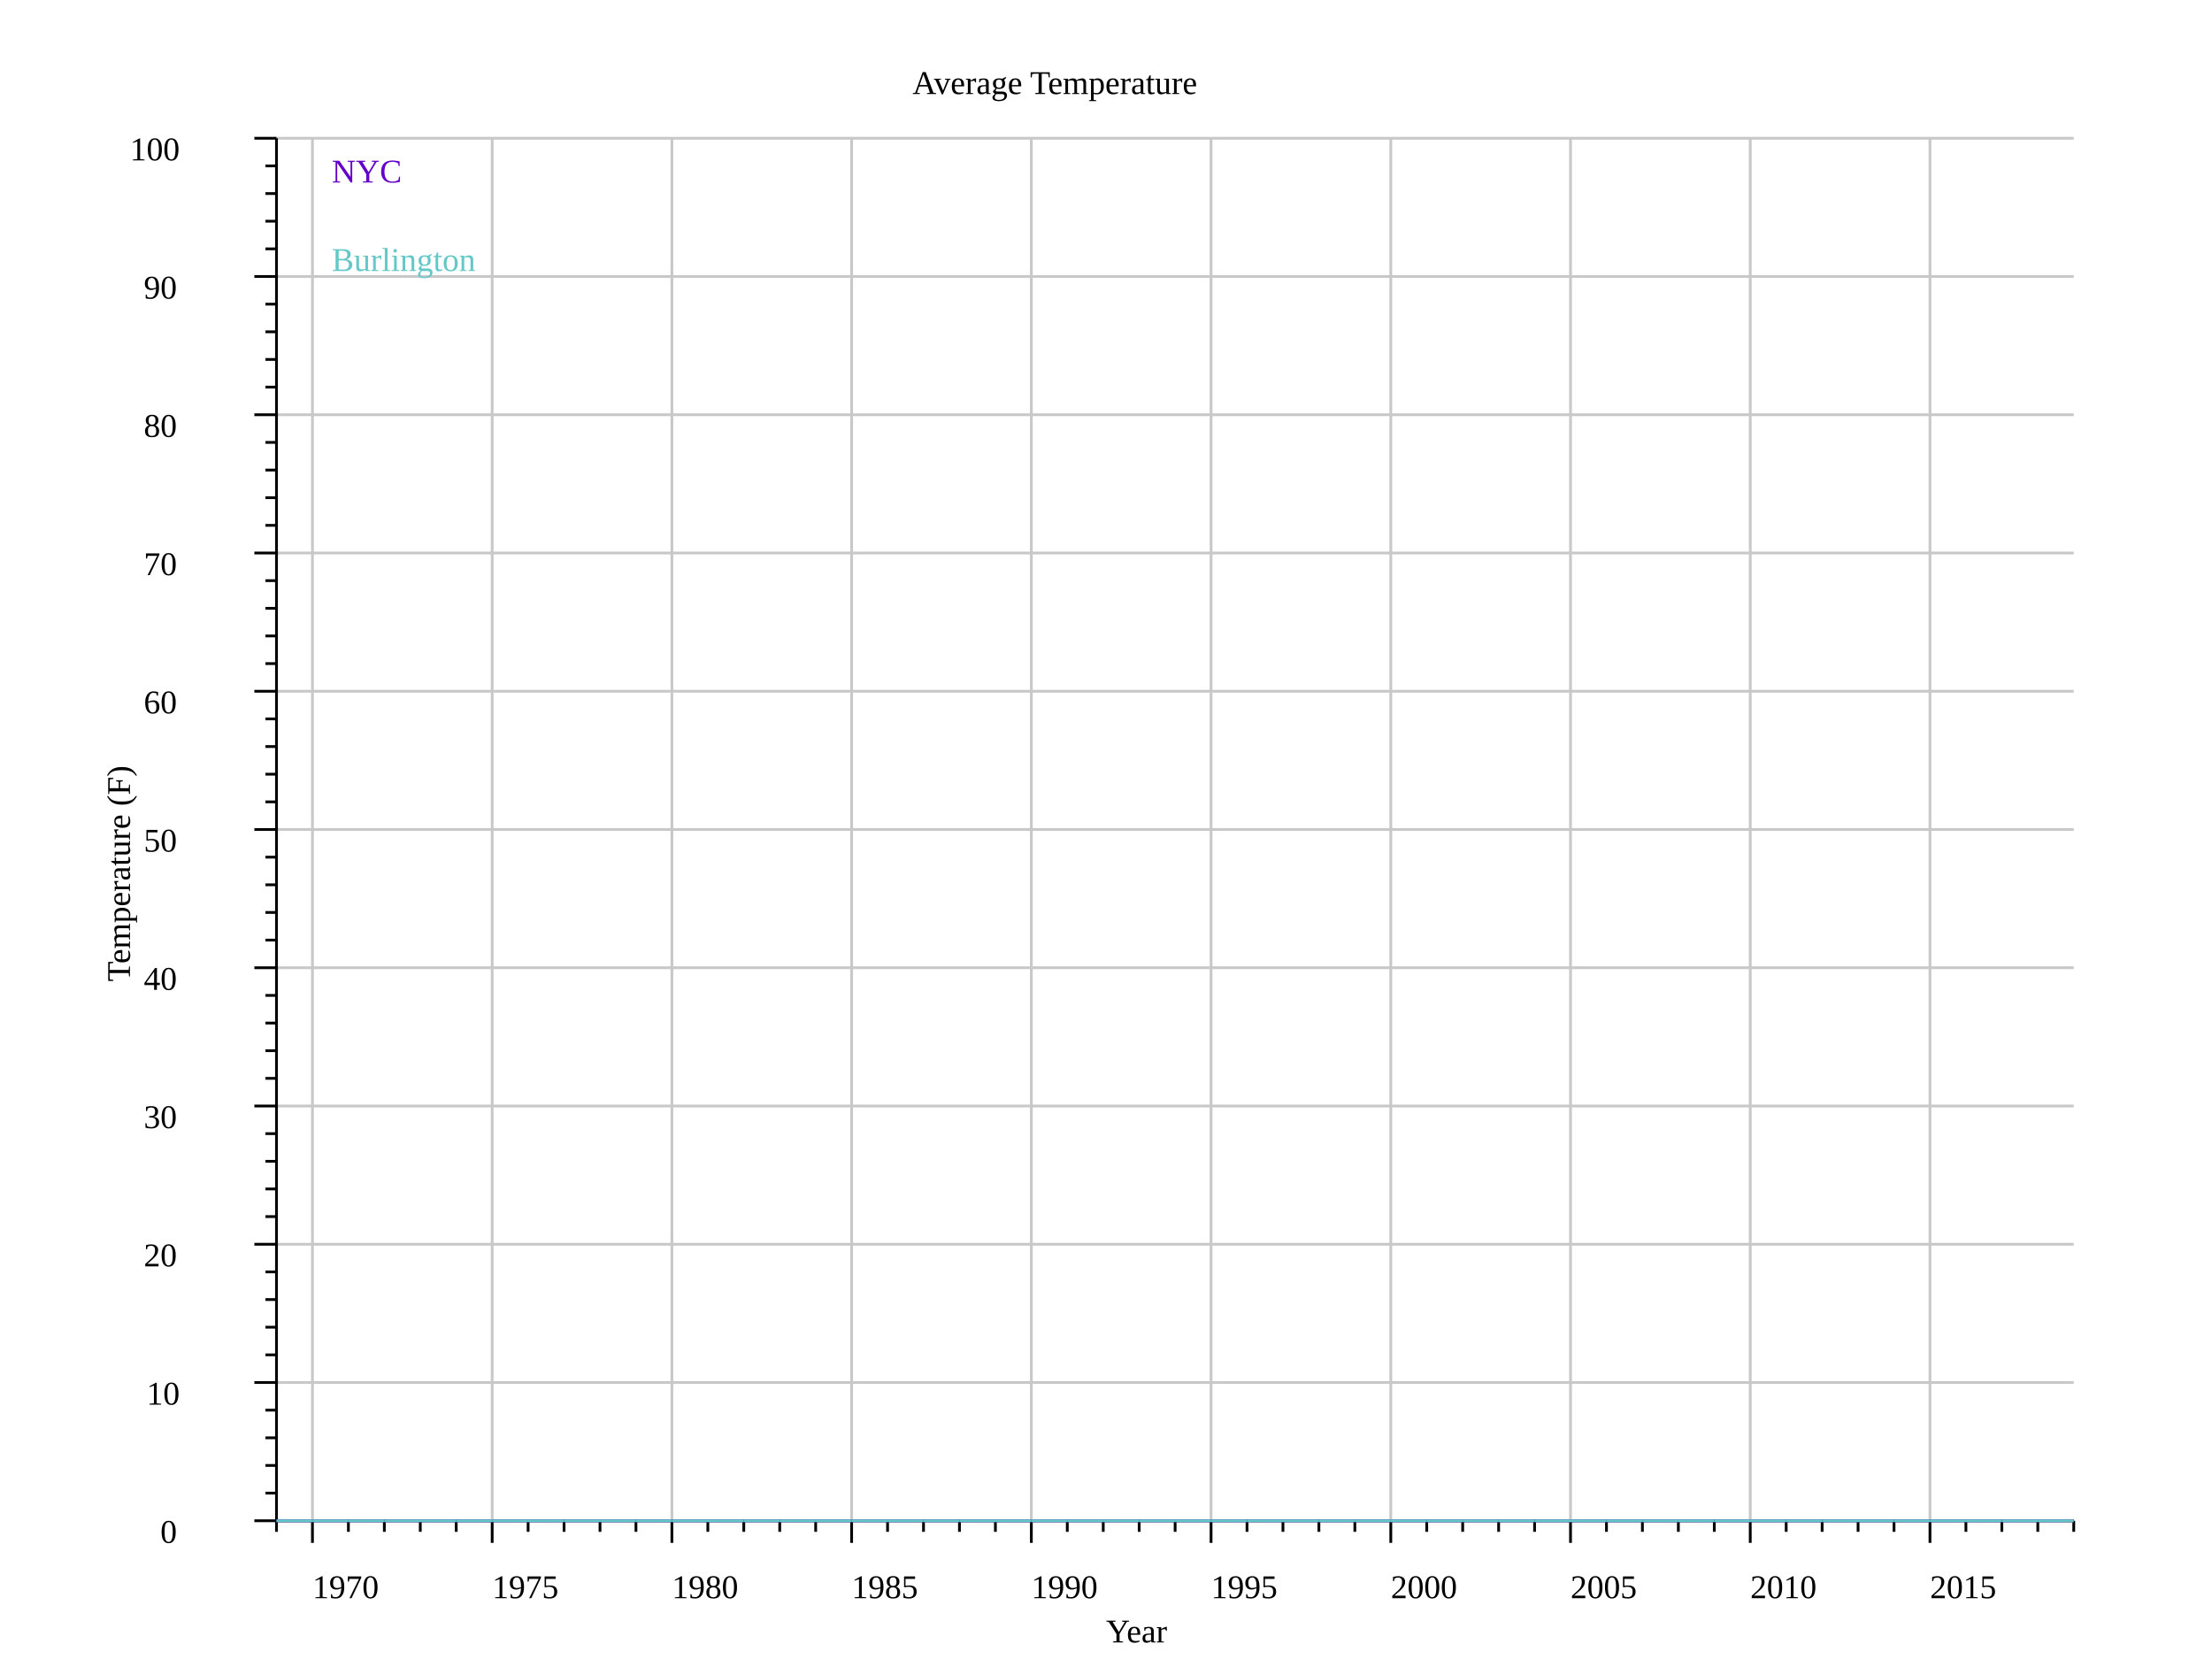
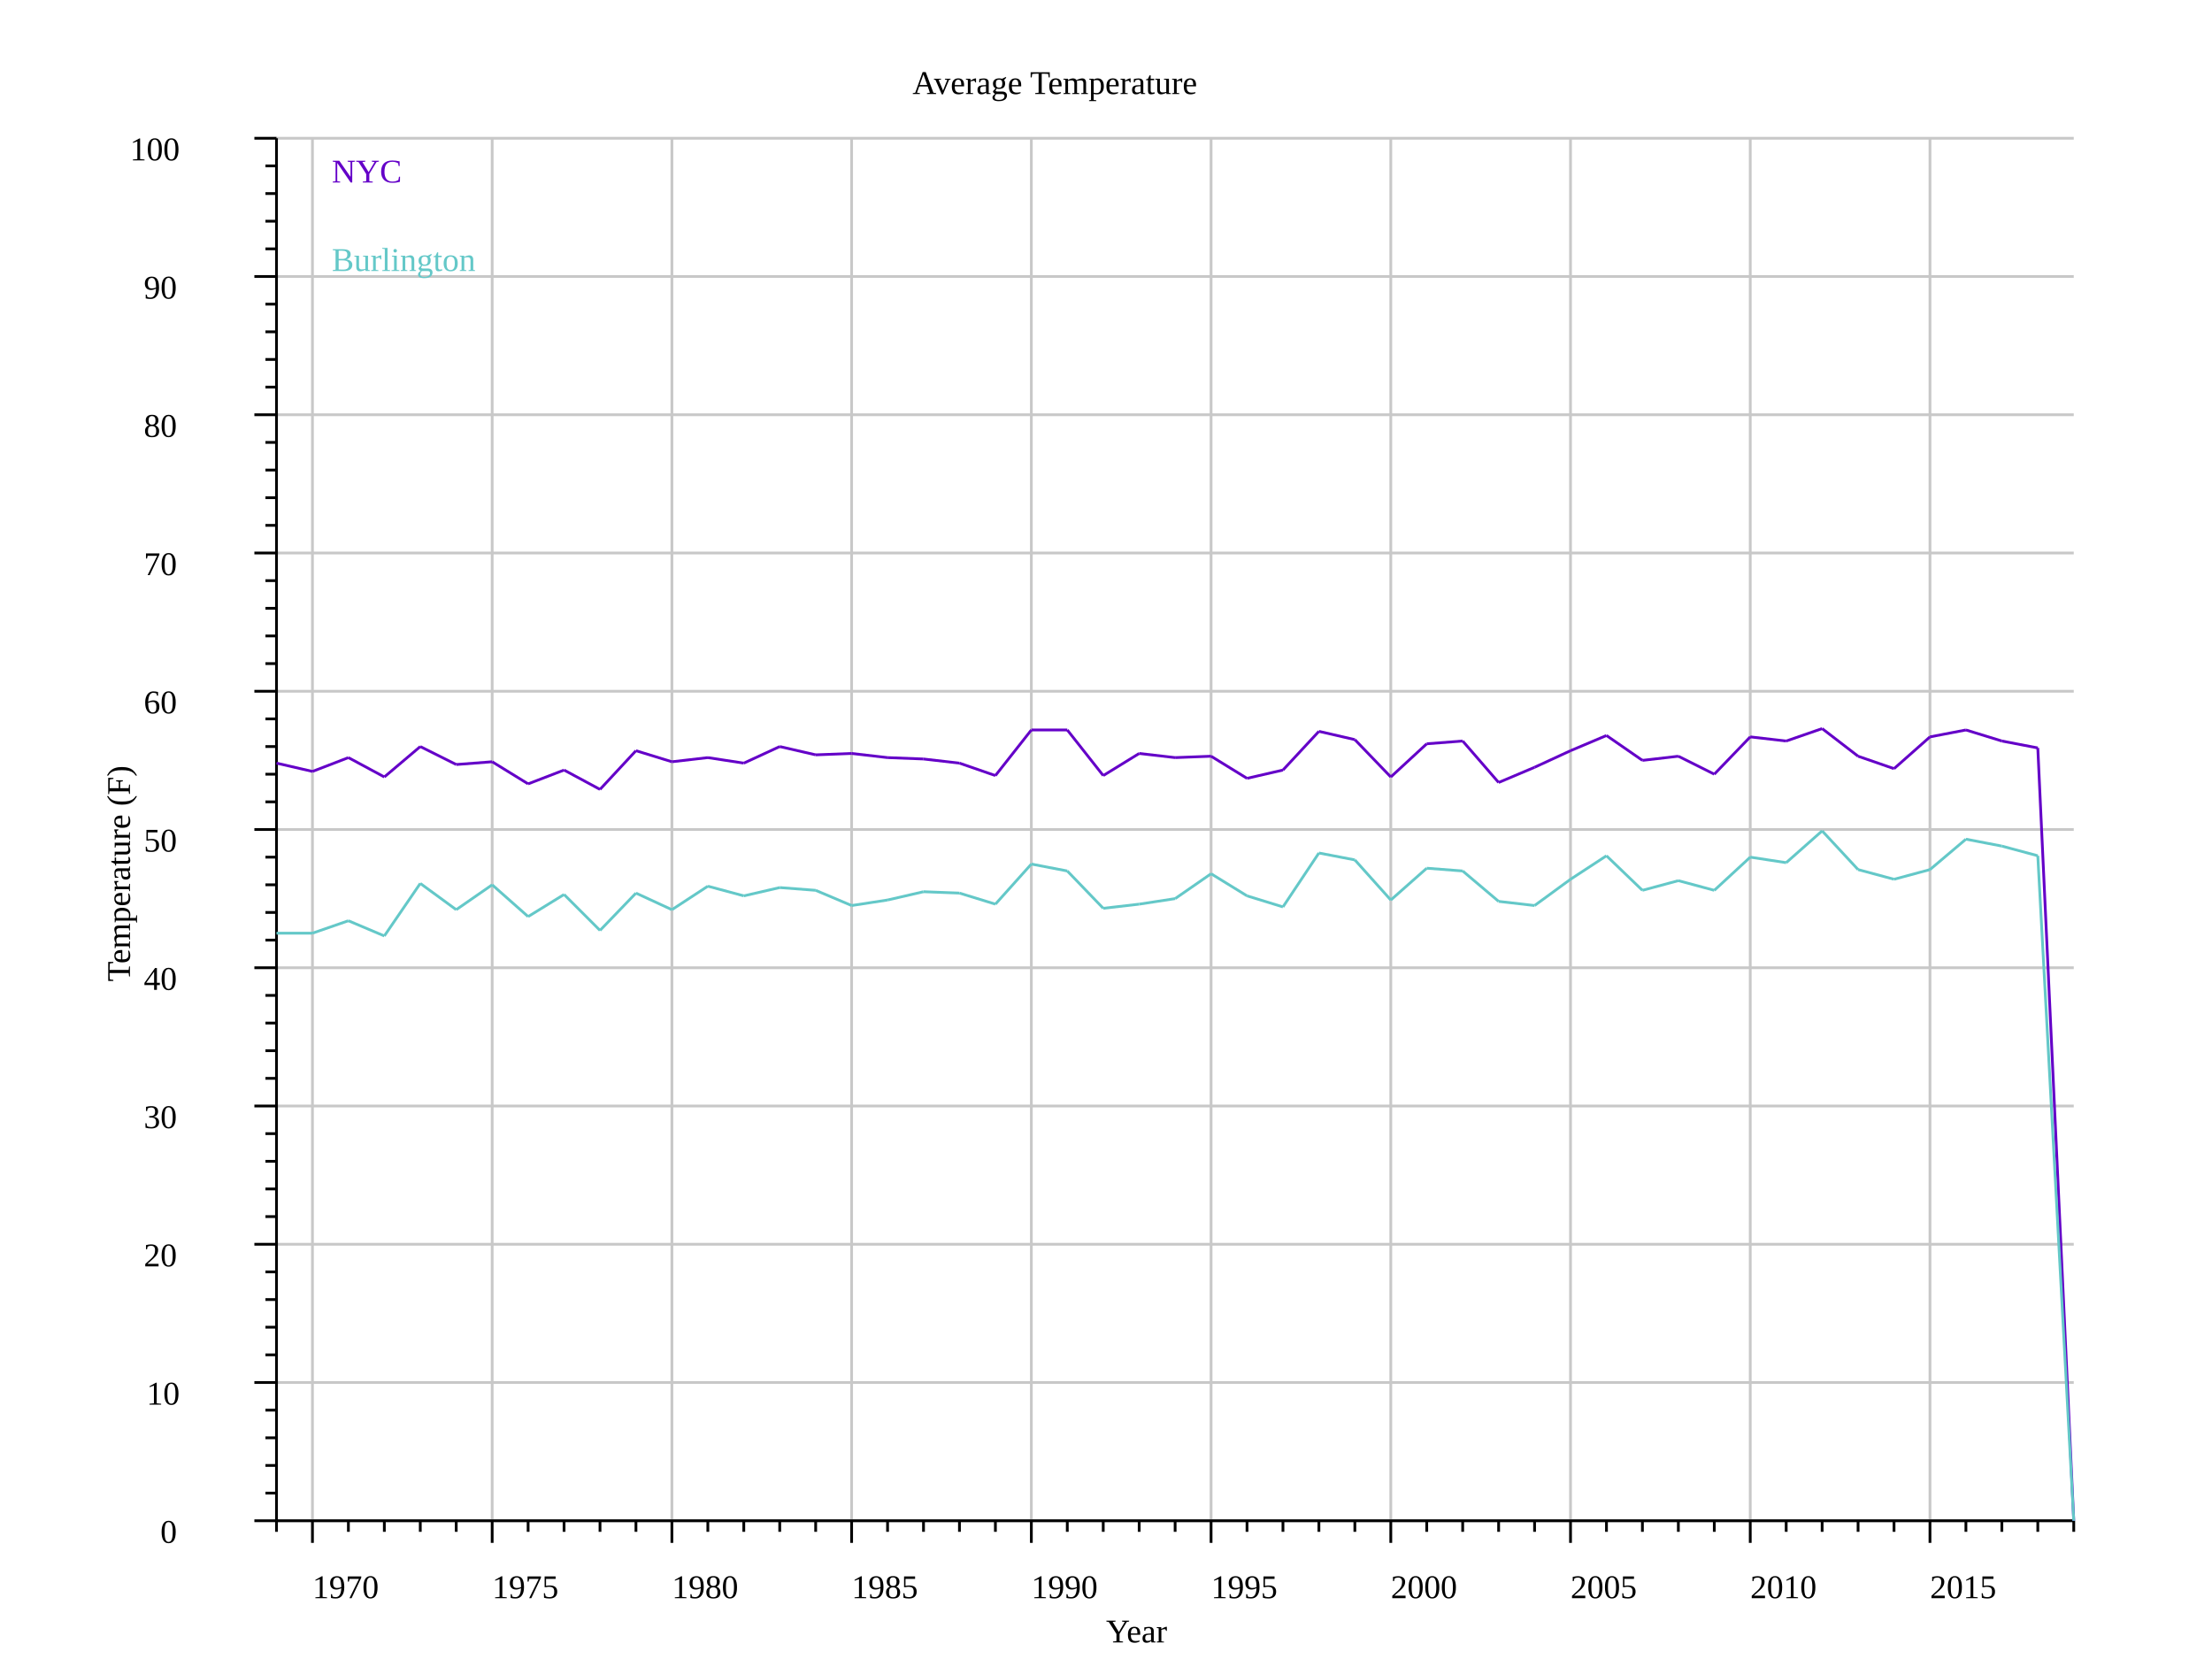
<svg xmlns="http://www.w3.org/2000/svg" version="1.1" baseProfile="full" width="800" height="600">
  <clipPath>
    <rect x="0" y="0" width="800" height="600" fill="rgb(0,0,0)" />
  </clipPath>
  <text x="330" y="34" fill="rgb(0,0,0)">
Average Temperature</text>
  <line x1="113" y1="50" x2="113" y2="550" stroke="rgb(200,200,200)" />
  <line x1="178" y1="50" x2="178" y2="550" stroke="rgb(200,200,200)" />
  <line x1="243" y1="50" x2="243" y2="550" stroke="rgb(200,200,200)" />
  <line x1="308" y1="50" x2="308" y2="550" stroke="rgb(200,200,200)" />
  <line x1="373" y1="50" x2="373" y2="550" stroke="rgb(200,200,200)" />
  <line x1="438" y1="50" x2="438" y2="550" stroke="rgb(200,200,200)" />
  <line x1="503" y1="50" x2="503" y2="550" stroke="rgb(200,200,200)" />
  <line x1="568" y1="50" x2="568" y2="550" stroke="rgb(200,200,200)" />
  <line x1="633" y1="50" x2="633" y2="550" stroke="rgb(200,200,200)" />
  <line x1="698" y1="50" x2="698" y2="550" stroke="rgb(200,200,200)" />
  <line x1="100" y1="550" x2="750" y2="550" stroke="rgb(200,200,200)" />
  <line x1="100" y1="500" x2="750" y2="500" stroke="rgb(200,200,200)" />
  <line x1="100" y1="450" x2="750" y2="450" stroke="rgb(200,200,200)" />
  <line x1="100" y1="400" x2="750" y2="400" stroke="rgb(200,200,200)" />
  <line x1="100" y1="350" x2="750" y2="350" stroke="rgb(200,200,200)" />
  <line x1="100" y1="300" x2="750" y2="300" stroke="rgb(200,200,200)" />
  <line x1="100" y1="250" x2="750" y2="250" stroke="rgb(200,200,200)" />
  <line x1="100" y1="200" x2="750" y2="200" stroke="rgb(200,200,200)" />
  <line x1="100" y1="150" x2="750" y2="150" stroke="rgb(200,200,200)" />
  <line x1="100" y1="100" x2="750" y2="100" stroke="rgb(200,200,200)" />
  <line x1="100" y1="50" x2="750" y2="50" stroke="rgb(200,200,200)" />
  <line x1="100" y1="550" x2="750" y2="550" stroke="rgb(0,0,0)" />
  <line x1="100" y1="550" x2="100" y2="554" stroke="rgb(0,0,0)" />
  <text x="113" y="578" fill="rgb(0,0,0)">
1970</text>
  <line x1="113" y1="550" x2="113" y2="558" stroke="rgb(0,0,0)" />
  <line x1="126" y1="550" x2="126" y2="554" stroke="rgb(0,0,0)" />
  <line x1="139" y1="550" x2="139" y2="554" stroke="rgb(0,0,0)" />
  <line x1="152" y1="550" x2="152" y2="554" stroke="rgb(0,0,0)" />
  <line x1="165" y1="550" x2="165" y2="554" stroke="rgb(0,0,0)" />
  <text x="178" y="578" fill="rgb(0,0,0)">
1975</text>
  <line x1="178" y1="550" x2="178" y2="558" stroke="rgb(0,0,0)" />
  <line x1="191" y1="550" x2="191" y2="554" stroke="rgb(0,0,0)" />
  <line x1="204" y1="550" x2="204" y2="554" stroke="rgb(0,0,0)" />
  <line x1="217" y1="550" x2="217" y2="554" stroke="rgb(0,0,0)" />
  <line x1="230" y1="550" x2="230" y2="554" stroke="rgb(0,0,0)" />
  <text x="243" y="578" fill="rgb(0,0,0)">
1980</text>
  <line x1="243" y1="550" x2="243" y2="558" stroke="rgb(0,0,0)" />
  <line x1="256" y1="550" x2="256" y2="554" stroke="rgb(0,0,0)" />
  <line x1="269" y1="550" x2="269" y2="554" stroke="rgb(0,0,0)" />
  <line x1="282" y1="550" x2="282" y2="554" stroke="rgb(0,0,0)" />
  <line x1="295" y1="550" x2="295" y2="554" stroke="rgb(0,0,0)" />
  <text x="308" y="578" fill="rgb(0,0,0)">
1985</text>
  <line x1="308" y1="550" x2="308" y2="558" stroke="rgb(0,0,0)" />
  <line x1="321" y1="550" x2="321" y2="554" stroke="rgb(0,0,0)" />
  <line x1="334" y1="550" x2="334" y2="554" stroke="rgb(0,0,0)" />
  <line x1="347" y1="550" x2="347" y2="554" stroke="rgb(0,0,0)" />
  <line x1="360" y1="550" x2="360" y2="554" stroke="rgb(0,0,0)" />
  <text x="373" y="578" fill="rgb(0,0,0)">
1990</text>
  <line x1="373" y1="550" x2="373" y2="558" stroke="rgb(0,0,0)" />
  <line x1="386" y1="550" x2="386" y2="554" stroke="rgb(0,0,0)" />
  <line x1="399" y1="550" x2="399" y2="554" stroke="rgb(0,0,0)" />
  <line x1="412" y1="550" x2="412" y2="554" stroke="rgb(0,0,0)" />
  <line x1="425" y1="550" x2="425" y2="554" stroke="rgb(0,0,0)" />
  <text x="438" y="578" fill="rgb(0,0,0)">
1995</text>
  <line x1="438" y1="550" x2="438" y2="558" stroke="rgb(0,0,0)" />
  <line x1="451" y1="550" x2="451" y2="554" stroke="rgb(0,0,0)" />
  <line x1="464" y1="550" x2="464" y2="554" stroke="rgb(0,0,0)" />
  <line x1="477" y1="550" x2="477" y2="554" stroke="rgb(0,0,0)" />
  <line x1="490" y1="550" x2="490" y2="554" stroke="rgb(0,0,0)" />
  <text x="503" y="578" fill="rgb(0,0,0)">
2000</text>
  <line x1="503" y1="550" x2="503" y2="558" stroke="rgb(0,0,0)" />
  <line x1="516" y1="550" x2="516" y2="554" stroke="rgb(0,0,0)" />
  <line x1="529" y1="550" x2="529" y2="554" stroke="rgb(0,0,0)" />
  <line x1="542" y1="550" x2="542" y2="554" stroke="rgb(0,0,0)" />
  <line x1="555" y1="550" x2="555" y2="554" stroke="rgb(0,0,0)" />
  <text x="568" y="578" fill="rgb(0,0,0)">
2005</text>
  <line x1="568" y1="550" x2="568" y2="558" stroke="rgb(0,0,0)" />
  <line x1="581" y1="550" x2="581" y2="554" stroke="rgb(0,0,0)" />
  <line x1="594" y1="550" x2="594" y2="554" stroke="rgb(0,0,0)" />
  <line x1="607" y1="550" x2="607" y2="554" stroke="rgb(0,0,0)" />
  <line x1="620" y1="550" x2="620" y2="554" stroke="rgb(0,0,0)" />
  <text x="633" y="578" fill="rgb(0,0,0)">
2010</text>
  <line x1="633" y1="550" x2="633" y2="558" stroke="rgb(0,0,0)" />
  <line x1="646" y1="550" x2="646" y2="554" stroke="rgb(0,0,0)" />
  <line x1="659" y1="550" x2="659" y2="554" stroke="rgb(0,0,0)" />
  <line x1="672" y1="550" x2="672" y2="554" stroke="rgb(0,0,0)" />
  <line x1="685" y1="550" x2="685" y2="554" stroke="rgb(0,0,0)" />
  <text x="698" y="578" fill="rgb(0,0,0)">
2015</text>
  <line x1="698" y1="550" x2="698" y2="558" stroke="rgb(0,0,0)" />
  <line x1="711" y1="550" x2="711" y2="554" stroke="rgb(0,0,0)" />
  <line x1="724" y1="550" x2="724" y2="554" stroke="rgb(0,0,0)" />
  <line x1="737" y1="550" x2="737" y2="554" stroke="rgb(0,0,0)" />
  <line x1="750" y1="550" x2="750" y2="554" stroke="rgb(0,0,0)" />
  <text x="400" y="594" fill="rgb(0,0,0)">
Year</text>
  <line x1="100" y1="50" x2="100" y2="550" stroke="rgb(0,0,0)" />
  <text x="58" y="558" fill="rgb(0,0,0)">
0</text>
  <line x1="100" y1="550" x2="92" y2="550" stroke="rgb(0,0,0)" />
  <line x1="100" y1="540" x2="96" y2="540" stroke="rgb(0,0,0)" />
  <line x1="100" y1="530" x2="96" y2="530" stroke="rgb(0,0,0)" />
  <line x1="100" y1="520" x2="96" y2="520" stroke="rgb(0,0,0)" />
  <line x1="100" y1="510" x2="96" y2="510" stroke="rgb(0,0,0)" />
  <text x="53" y="508" fill="rgb(0,0,0)">
10</text>
  <line x1="100" y1="500" x2="92" y2="500" stroke="rgb(0,0,0)" />
  <line x1="100" y1="490" x2="96" y2="490" stroke="rgb(0,0,0)" />
  <line x1="100" y1="480" x2="96" y2="480" stroke="rgb(0,0,0)" />
  <line x1="100" y1="470" x2="96" y2="470" stroke="rgb(0,0,0)" />
  <line x1="100" y1="460" x2="96" y2="460" stroke="rgb(0,0,0)" />
  <text x="52" y="458" fill="rgb(0,0,0)">
20</text>
  <line x1="100" y1="450" x2="92" y2="450" stroke="rgb(0,0,0)" />
  <line x1="100" y1="440" x2="96" y2="440" stroke="rgb(0,0,0)" />
  <line x1="100" y1="430" x2="96" y2="430" stroke="rgb(0,0,0)" />
  <line x1="100" y1="420" x2="96" y2="420" stroke="rgb(0,0,0)" />
  <line x1="100" y1="410" x2="96" y2="410" stroke="rgb(0,0,0)" />
  <text x="52" y="408" fill="rgb(0,0,0)">
30</text>
  <line x1="100" y1="400" x2="92" y2="400" stroke="rgb(0,0,0)" />
  <line x1="100" y1="390" x2="96" y2="390" stroke="rgb(0,0,0)" />
  <line x1="100" y1="380" x2="96" y2="380" stroke="rgb(0,0,0)" />
  <line x1="100" y1="370" x2="96" y2="370" stroke="rgb(0,0,0)" />
  <line x1="100" y1="360" x2="96" y2="360" stroke="rgb(0,0,0)" />
  <text x="52" y="358" fill="rgb(0,0,0)">
40</text>
  <line x1="100" y1="350" x2="92" y2="350" stroke="rgb(0,0,0)" />
  <line x1="100" y1="340" x2="96" y2="340" stroke="rgb(0,0,0)" />
  <line x1="100" y1="330" x2="96" y2="330" stroke="rgb(0,0,0)" />
  <line x1="100" y1="320" x2="96" y2="320" stroke="rgb(0,0,0)" />
  <line x1="100" y1="310" x2="96" y2="310" stroke="rgb(0,0,0)" />
  <text x="52" y="308" fill="rgb(0,0,0)">
50</text>
  <line x1="100" y1="300" x2="92" y2="300" stroke="rgb(0,0,0)" />
  <line x1="100" y1="290" x2="96" y2="290" stroke="rgb(0,0,0)" />
  <line x1="100" y1="280" x2="96" y2="280" stroke="rgb(0,0,0)" />
  <line x1="100" y1="270" x2="96" y2="270" stroke="rgb(0,0,0)" />
  <line x1="100" y1="260" x2="96" y2="260" stroke="rgb(0,0,0)" />
  <text x="52" y="258" fill="rgb(0,0,0)">
60</text>
  <line x1="100" y1="250" x2="92" y2="250" stroke="rgb(0,0,0)" />
  <line x1="100" y1="240" x2="96" y2="240" stroke="rgb(0,0,0)" />
  <line x1="100" y1="230" x2="96" y2="230" stroke="rgb(0,0,0)" />
  <line x1="100" y1="220" x2="96" y2="220" stroke="rgb(0,0,0)" />
  <line x1="100" y1="210" x2="96" y2="210" stroke="rgb(0,0,0)" />
  <text x="52" y="208" fill="rgb(0,0,0)">
70</text>
  <line x1="100" y1="200" x2="92" y2="200" stroke="rgb(0,0,0)" />
  <line x1="100" y1="190" x2="96" y2="190" stroke="rgb(0,0,0)" />
  <line x1="100" y1="180" x2="96" y2="180" stroke="rgb(0,0,0)" />
  <line x1="100" y1="170" x2="96" y2="170" stroke="rgb(0,0,0)" />
  <line x1="100" y1="160" x2="96" y2="160" stroke="rgb(0,0,0)" />
  <text x="52" y="158" fill="rgb(0,0,0)">
80</text>
  <line x1="100" y1="150" x2="92" y2="150" stroke="rgb(0,0,0)" />
  <line x1="100" y1="140" x2="96" y2="140" stroke="rgb(0,0,0)" />
  <line x1="100" y1="130" x2="96" y2="130" stroke="rgb(0,0,0)" />
  <line x1="100" y1="120" x2="96" y2="120" stroke="rgb(0,0,0)" />
  <line x1="100" y1="110" x2="96" y2="110" stroke="rgb(0,0,0)" />
  <text x="52" y="108" fill="rgb(0,0,0)">
90</text>
  <line x1="100" y1="100" x2="92" y2="100" stroke="rgb(0,0,0)" />
  <line x1="100" y1="90" x2="96" y2="90" stroke="rgb(0,0,0)" />
  <line x1="100" y1="80" x2="96" y2="80" stroke="rgb(0,0,0)" />
  <line x1="100" y1="70" x2="96" y2="70" stroke="rgb(0,0,0)" />
  <line x1="100" y1="60" x2="96" y2="60" stroke="rgb(0,0,0)" />
  <text x="47" y="58" fill="rgb(0,0,0)">
100</text>
  <line x1="100" y1="50" x2="92" y2="50" stroke="rgb(0,0,0)" />
  <text x="47" y="355" transform="rotate(-90,47,355)">Temperature (F)</text>
  <text x="120" y="66" fill="rgb(100,0,200)">
NYC</text>
  <text x="120" y="98" fill="rgb(100,200,200)">
Burlington</text>
  <clipPath>
    <rect x="100" y="50" width="650" height="500" fill="rgb(0,0,0)" />
  </clipPath>
-   <line x1="100" y1="550" x2="113" y2="550" stroke="rgb(100,0,200)" />
-   <line x1="113" y1="550" x2="126" y2="550" stroke="rgb(100,0,200)" />
-   <line x1="126" y1="550" x2="139" y2="550" stroke="rgb(100,0,200)" />
-   <line x1="139" y1="550" x2="152" y2="550" stroke="rgb(100,0,200)" />
-   <line x1="152" y1="550" x2="165" y2="550" stroke="rgb(100,0,200)" />
-   <line x1="165" y1="550" x2="178" y2="550" stroke="rgb(100,0,200)" />
-   <line x1="178" y1="550" x2="191" y2="550" stroke="rgb(100,0,200)" />
-   <line x1="191" y1="550" x2="204" y2="550" stroke="rgb(100,0,200)" />
-   <line x1="204" y1="550" x2="217" y2="550" stroke="rgb(100,0,200)" />
-   <line x1="217" y1="550" x2="230" y2="550" stroke="rgb(100,0,200)" />
-   <line x1="230" y1="550" x2="243" y2="550" stroke="rgb(100,0,200)" />
-   <line x1="243" y1="550" x2="256" y2="550" stroke="rgb(100,0,200)" />
-   <line x1="256" y1="550" x2="269" y2="550" stroke="rgb(100,0,200)" />
-   <line x1="269" y1="550" x2="282" y2="550" stroke="rgb(100,0,200)" />
-   <line x1="282" y1="550" x2="295" y2="550" stroke="rgb(100,0,200)" />
-   <line x1="295" y1="550" x2="308" y2="550" stroke="rgb(100,0,200)" />
-   <line x1="308" y1="550" x2="321" y2="550" stroke="rgb(100,0,200)" />
-   <line x1="321" y1="550" x2="334" y2="550" stroke="rgb(100,0,200)" />
-   <line x1="334" y1="550" x2="347" y2="550" stroke="rgb(100,0,200)" />
-   <line x1="347" y1="550" x2="360" y2="550" stroke="rgb(100,0,200)" />
-   <line x1="360" y1="550" x2="373" y2="550" stroke="rgb(100,0,200)" />
-   <line x1="373" y1="550" x2="386" y2="550" stroke="rgb(100,0,200)" />
-   <line x1="386" y1="550" x2="399" y2="550" stroke="rgb(100,0,200)" />
-   <line x1="399" y1="550" x2="412" y2="550" stroke="rgb(100,0,200)" />
-   <line x1="412" y1="550" x2="425" y2="550" stroke="rgb(100,0,200)" />
-   <line x1="425" y1="550" x2="438" y2="550" stroke="rgb(100,0,200)" />
-   <line x1="438" y1="550" x2="451" y2="550" stroke="rgb(100,0,200)" />
-   <line x1="451" y1="550" x2="464" y2="550" stroke="rgb(100,0,200)" />
-   <line x1="464" y1="550" x2="477" y2="550" stroke="rgb(100,0,200)" />
-   <line x1="477" y1="550" x2="490" y2="550" stroke="rgb(100,0,200)" />
-   <line x1="490" y1="550" x2="503" y2="550" stroke="rgb(100,0,200)" />
-   <line x1="503" y1="550" x2="516" y2="550" stroke="rgb(100,0,200)" />
-   <line x1="516" y1="550" x2="529" y2="550" stroke="rgb(100,0,200)" />
-   <line x1="529" y1="550" x2="542" y2="550" stroke="rgb(100,0,200)" />
-   <line x1="542" y1="550" x2="555" y2="550" stroke="rgb(100,0,200)" />
-   <line x1="555" y1="550" x2="568" y2="550" stroke="rgb(100,0,200)" />
-   <line x1="568" y1="550" x2="581" y2="550" stroke="rgb(100,0,200)" />
-   <line x1="581" y1="550" x2="594" y2="550" stroke="rgb(100,0,200)" />
-   <line x1="594" y1="550" x2="607" y2="550" stroke="rgb(100,0,200)" />
-   <line x1="607" y1="550" x2="620" y2="550" stroke="rgb(100,0,200)" />
-   <line x1="620" y1="550" x2="633" y2="550" stroke="rgb(100,0,200)" />
-   <line x1="633" y1="550" x2="646" y2="550" stroke="rgb(100,0,200)" />
-   <line x1="646" y1="550" x2="659" y2="550" stroke="rgb(100,0,200)" />
-   <line x1="659" y1="550" x2="672" y2="550" stroke="rgb(100,0,200)" />
-   <line x1="672" y1="550" x2="685" y2="550" stroke="rgb(100,0,200)" />
-   <line x1="685" y1="550" x2="698" y2="550" stroke="rgb(100,0,200)" />
-   <line x1="698" y1="550" x2="711" y2="550" stroke="rgb(100,0,200)" />
-   <line x1="711" y1="550" x2="724" y2="550" stroke="rgb(100,0,200)" />
-   <line x1="724" y1="550" x2="737" y2="550" stroke="rgb(100,0,200)" />
-   <line x1="737" y1="550" x2="750" y2="550" stroke="rgb(100,0,200)" />
-   <line x1="100" y1="550" x2="113" y2="550" stroke="rgb(100,200,200)" />
-   <line x1="113" y1="550" x2="126" y2="550" stroke="rgb(100,200,200)" />
-   <line x1="126" y1="550" x2="139" y2="550" stroke="rgb(100,200,200)" />
-   <line x1="139" y1="550" x2="152" y2="550" stroke="rgb(100,200,200)" />
-   <line x1="152" y1="550" x2="165" y2="550" stroke="rgb(100,200,200)" />
-   <line x1="165" y1="550" x2="178" y2="550" stroke="rgb(100,200,200)" />
-   <line x1="178" y1="550" x2="191" y2="550" stroke="rgb(100,200,200)" />
-   <line x1="191" y1="550" x2="204" y2="550" stroke="rgb(100,200,200)" />
-   <line x1="204" y1="550" x2="217" y2="550" stroke="rgb(100,200,200)" />
-   <line x1="217" y1="550" x2="230" y2="550" stroke="rgb(100,200,200)" />
-   <line x1="230" y1="550" x2="243" y2="550" stroke="rgb(100,200,200)" />
-   <line x1="243" y1="550" x2="256" y2="550" stroke="rgb(100,200,200)" />
-   <line x1="256" y1="550" x2="269" y2="550" stroke="rgb(100,200,200)" />
-   <line x1="269" y1="550" x2="282" y2="550" stroke="rgb(100,200,200)" />
-   <line x1="282" y1="550" x2="295" y2="550" stroke="rgb(100,200,200)" />
-   <line x1="295" y1="550" x2="308" y2="550" stroke="rgb(100,200,200)" />
-   <line x1="308" y1="550" x2="321" y2="550" stroke="rgb(100,200,200)" />
-   <line x1="321" y1="550" x2="334" y2="550" stroke="rgb(100,200,200)" />
-   <line x1="334" y1="550" x2="347" y2="550" stroke="rgb(100,200,200)" />
-   <line x1="347" y1="550" x2="360" y2="550" stroke="rgb(100,200,200)" />
-   <line x1="360" y1="550" x2="373" y2="550" stroke="rgb(100,200,200)" />
-   <line x1="373" y1="550" x2="386" y2="550" stroke="rgb(100,200,200)" />
-   <line x1="386" y1="550" x2="399" y2="550" stroke="rgb(100,200,200)" />
-   <line x1="399" y1="550" x2="412" y2="550" stroke="rgb(100,200,200)" />
-   <line x1="412" y1="550" x2="425" y2="550" stroke="rgb(100,200,200)" />
-   <line x1="425" y1="550" x2="438" y2="550" stroke="rgb(100,200,200)" />
-   <line x1="438" y1="550" x2="451" y2="550" stroke="rgb(100,200,200)" />
-   <line x1="451" y1="550" x2="464" y2="550" stroke="rgb(100,200,200)" />
-   <line x1="464" y1="550" x2="477" y2="550" stroke="rgb(100,200,200)" />
-   <line x1="477" y1="550" x2="490" y2="550" stroke="rgb(100,200,200)" />
-   <line x1="490" y1="550" x2="503" y2="550" stroke="rgb(100,200,200)" />
-   <line x1="503" y1="550" x2="516" y2="550" stroke="rgb(100,200,200)" />
-   <line x1="516" y1="550" x2="529" y2="550" stroke="rgb(100,200,200)" />
-   <line x1="529" y1="550" x2="542" y2="550" stroke="rgb(100,200,200)" />
-   <line x1="542" y1="550" x2="555" y2="550" stroke="rgb(100,200,200)" />
-   <line x1="555" y1="550" x2="568" y2="550" stroke="rgb(100,200,200)" />
-   <line x1="568" y1="550" x2="581" y2="550" stroke="rgb(100,200,200)" />
-   <line x1="581" y1="550" x2="594" y2="550" stroke="rgb(100,200,200)" />
-   <line x1="594" y1="550" x2="607" y2="550" stroke="rgb(100,200,200)" />
-   <line x1="607" y1="550" x2="620" y2="550" stroke="rgb(100,200,200)" />
-   <line x1="620" y1="550" x2="633" y2="550" stroke="rgb(100,200,200)" />
-   <line x1="633" y1="550" x2="646" y2="550" stroke="rgb(100,200,200)" />
-   <line x1="646" y1="550" x2="659" y2="550" stroke="rgb(100,200,200)" />
-   <line x1="659" y1="550" x2="672" y2="550" stroke="rgb(100,200,200)" />
-   <line x1="672" y1="550" x2="685" y2="550" stroke="rgb(100,200,200)" />
-   <line x1="685" y1="550" x2="698" y2="550" stroke="rgb(100,200,200)" />
-   <line x1="698" y1="550" x2="711" y2="550" stroke="rgb(100,200,200)" />
-   <line x1="711" y1="550" x2="724" y2="550" stroke="rgb(100,200,200)" />
-   <line x1="724" y1="550" x2="737" y2="550" stroke="rgb(100,200,200)" />
-   <line x1="737" y1="550" x2="750" y2="550" stroke="rgb(100,200,200)" />
+   <line x1="100" y1="276" x2="113" y2="279" stroke="rgb(100,0,200)" />
+   <line x1="113" y1="279" x2="126" y2="274" stroke="rgb(100,0,200)" />
+   <line x1="126" y1="274" x2="139" y2="281" stroke="rgb(100,0,200)" />
+   <line x1="139" y1="281" x2="152" y2="270" stroke="rgb(100,0,200)" />
+   <line x1="152" y1="270" x2="165" y2="276.5" stroke="rgb(100,0,200)" />
+   <line x1="165" y1="276.5" x2="178" y2="275.5" stroke="rgb(100,0,200)" />
+   <line x1="178" y1="275.5" x2="191" y2="283.5" stroke="rgb(100,0,200)" />
+   <line x1="191" y1="283.5" x2="204" y2="278.5" stroke="rgb(100,0,200)" />
+   <line x1="204" y1="278.5" x2="217" y2="285.5" stroke="rgb(100,0,200)" />
+   <line x1="217" y1="285.5" x2="230" y2="271.5" stroke="rgb(100,0,200)" />
+   <line x1="230" y1="271.5" x2="243" y2="275.5" stroke="rgb(100,0,200)" />
+   <line x1="243" y1="275.5" x2="256" y2="274" stroke="rgb(100,0,200)" />
+   <line x1="256" y1="274" x2="269" y2="276" stroke="rgb(100,0,200)" />
+   <line x1="269" y1="276" x2="282" y2="270" stroke="rgb(100,0,200)" />
+   <line x1="282" y1="270" x2="295" y2="273" stroke="rgb(100,0,200)" />
+   <line x1="295" y1="273" x2="308" y2="272.5" stroke="rgb(100,0,200)" />
+   <line x1="308" y1="272.5" x2="321" y2="274" stroke="rgb(100,0,200)" />
+   <line x1="321" y1="274" x2="334" y2="274.5" stroke="rgb(100,0,200)" />
+   <line x1="334" y1="274.5" x2="347" y2="276" stroke="rgb(100,0,200)" />
+   <line x1="347" y1="276" x2="360" y2="280.5" stroke="rgb(100,0,200)" />
+   <line x1="360" y1="280.5" x2="373" y2="264" stroke="rgb(100,0,200)" />
+   <line x1="373" y1="264" x2="386" y2="264" stroke="rgb(100,0,200)" />
+   <line x1="386" y1="264" x2="399" y2="280.5" stroke="rgb(100,0,200)" />
+   <line x1="399" y1="280.5" x2="412" y2="272.5" stroke="rgb(100,0,200)" />
+   <line x1="412" y1="272.5" x2="425" y2="274" stroke="rgb(100,0,200)" />
+   <line x1="425" y1="274" x2="438" y2="273.5" stroke="rgb(100,0,200)" />
+   <line x1="438" y1="273.5" x2="451" y2="281.5" stroke="rgb(100,0,200)" />
+   <line x1="451" y1="281.5" x2="464" y2="278.5" stroke="rgb(100,0,200)" />
+   <line x1="464" y1="278.5" x2="477" y2="264.5" stroke="rgb(100,0,200)" />
+   <line x1="477" y1="264.5" x2="490" y2="267.5" stroke="rgb(100,0,200)" />
+   <line x1="490" y1="267.5" x2="503" y2="281" stroke="rgb(100,0,200)" />
+   <line x1="503" y1="281" x2="516" y2="269" stroke="rgb(100,0,200)" />
+   <line x1="516" y1="269" x2="529" y2="268" stroke="rgb(100,0,200)" />
+   <line x1="529" y1="268" x2="542" y2="283" stroke="rgb(100,0,200)" />
+   <line x1="542" y1="283" x2="555" y2="277.5" stroke="rgb(100,0,200)" />
+   <line x1="555" y1="277.5" x2="568" y2="271.5" stroke="rgb(100,0,200)" />
+   <line x1="568" y1="271.5" x2="581" y2="266" stroke="rgb(100,0,200)" />
+   <line x1="581" y1="266" x2="594" y2="275" stroke="rgb(100,0,200)" />
+   <line x1="594" y1="275" x2="607" y2="273.5" stroke="rgb(100,0,200)" />
+   <line x1="607" y1="273.5" x2="620" y2="280" stroke="rgb(100,0,200)" />
+   <line x1="620" y1="280" x2="633" y2="266.5" stroke="rgb(100,0,200)" />
+   <line x1="633" y1="266.5" x2="646" y2="268" stroke="rgb(100,0,200)" />
+   <line x1="646" y1="268" x2="659" y2="263.5" stroke="rgb(100,0,200)" />
+   <line x1="659" y1="263.5" x2="672" y2="273.5" stroke="rgb(100,0,200)" />
+   <line x1="672" y1="273.5" x2="685" y2="278" stroke="rgb(100,0,200)" />
+   <line x1="685" y1="278" x2="698" y2="266.5" stroke="rgb(100,0,200)" />
+   <line x1="698" y1="266.5" x2="711" y2="264" stroke="rgb(100,0,200)" />
+   <line x1="711" y1="264" x2="724" y2="268" stroke="rgb(100,0,200)" />
+   <line x1="724" y1="268" x2="737" y2="270.5" stroke="rgb(100,0,200)" />
+   <line x1="737" y1="270.5" x2="750" y2="550" stroke="rgb(100,0,200)" />
+   <line x1="100" y1="337.5" x2="113" y2="337.5" stroke="rgb(100,200,200)" />
+   <line x1="113" y1="337.5" x2="126" y2="333" stroke="rgb(100,200,200)" />
+   <line x1="126" y1="333" x2="139" y2="338.5" stroke="rgb(100,200,200)" />
+   <line x1="139" y1="338.5" x2="152" y2="319.5" stroke="rgb(100,200,200)" />
+   <line x1="152" y1="319.5" x2="165" y2="329" stroke="rgb(100,200,200)" />
+   <line x1="165" y1="329" x2="178" y2="320" stroke="rgb(100,200,200)" />
+   <line x1="178" y1="320" x2="191" y2="331.5" stroke="rgb(100,200,200)" />
+   <line x1="191" y1="331.5" x2="204" y2="323.5" stroke="rgb(100,200,200)" />
+   <line x1="204" y1="323.5" x2="217" y2="336.5" stroke="rgb(100,200,200)" />
+   <line x1="217" y1="336.5" x2="230" y2="323" stroke="rgb(100,200,200)" />
+   <line x1="230" y1="323" x2="243" y2="329" stroke="rgb(100,200,200)" />
+   <line x1="243" y1="329" x2="256" y2="320.5" stroke="rgb(100,200,200)" />
+   <line x1="256" y1="320.5" x2="269" y2="324" stroke="rgb(100,200,200)" />
+   <line x1="269" y1="324" x2="282" y2="321" stroke="rgb(100,200,200)" />
+   <line x1="282" y1="321" x2="295" y2="322" stroke="rgb(100,200,200)" />
+   <line x1="295" y1="322" x2="308" y2="327.5" stroke="rgb(100,200,200)" />
+   <line x1="308" y1="327.5" x2="321" y2="325.5" stroke="rgb(100,200,200)" />
+   <line x1="321" y1="325.5" x2="334" y2="322.5" stroke="rgb(100,200,200)" />
+   <line x1="334" y1="322.5" x2="347" y2="323" stroke="rgb(100,200,200)" />
+   <line x1="347" y1="323" x2="360" y2="327" stroke="rgb(100,200,200)" />
+   <line x1="360" y1="327" x2="373" y2="312.5" stroke="rgb(100,200,200)" />
+   <line x1="373" y1="312.5" x2="386" y2="315" stroke="rgb(100,200,200)" />
+   <line x1="386" y1="315" x2="399" y2="328.5" stroke="rgb(100,200,200)" />
+   <line x1="399" y1="328.5" x2="412" y2="327" stroke="rgb(100,200,200)" />
+   <line x1="412" y1="327" x2="425" y2="325" stroke="rgb(100,200,200)" />
+   <line x1="425" y1="325" x2="438" y2="316" stroke="rgb(100,200,200)" />
+   <line x1="438" y1="316" x2="451" y2="324" stroke="rgb(100,200,200)" />
+   <line x1="451" y1="324" x2="464" y2="328" stroke="rgb(100,200,200)" />
+   <line x1="464" y1="328" x2="477" y2="308.5" stroke="rgb(100,200,200)" />
+   <line x1="477" y1="308.5" x2="490" y2="311" stroke="rgb(100,200,200)" />
+   <line x1="490" y1="311" x2="503" y2="325.5" stroke="rgb(100,200,200)" />
+   <line x1="503" y1="325.5" x2="516" y2="314" stroke="rgb(100,200,200)" />
+   <line x1="516" y1="314" x2="529" y2="315" stroke="rgb(100,200,200)" />
+   <line x1="529" y1="315" x2="542" y2="326" stroke="rgb(100,200,200)" />
+   <line x1="542" y1="326" x2="555" y2="327.5" stroke="rgb(100,200,200)" />
+   <line x1="555" y1="327.5" x2="568" y2="318" stroke="rgb(100,200,200)" />
+   <line x1="568" y1="318" x2="581" y2="309.5" stroke="rgb(100,200,200)" />
+   <line x1="581" y1="309.5" x2="594" y2="322" stroke="rgb(100,200,200)" />
+   <line x1="594" y1="322" x2="607" y2="318.5" stroke="rgb(100,200,200)" />
+   <line x1="607" y1="318.5" x2="620" y2="322" stroke="rgb(100,200,200)" />
+   <line x1="620" y1="322" x2="633" y2="310" stroke="rgb(100,200,200)" />
+   <line x1="633" y1="310" x2="646" y2="312" stroke="rgb(100,200,200)" />
+   <line x1="646" y1="312" x2="659" y2="300.5" stroke="rgb(100,200,200)" />
+   <line x1="659" y1="300.5" x2="672" y2="314.5" stroke="rgb(100,200,200)" />
+   <line x1="672" y1="314.5" x2="685" y2="318" stroke="rgb(100,200,200)" />
+   <line x1="685" y1="318" x2="698" y2="314.5" stroke="rgb(100,200,200)" />
+   <line x1="698" y1="314.5" x2="711" y2="303.5" stroke="rgb(100,200,200)" />
+   <line x1="711" y1="303.5" x2="724" y2="306" stroke="rgb(100,200,200)" />
+   <line x1="724" y1="306" x2="737" y2="309.5" stroke="rgb(100,200,200)" />
+   <line x1="737" y1="309.5" x2="750" y2="550" stroke="rgb(100,200,200)" />
</svg>
